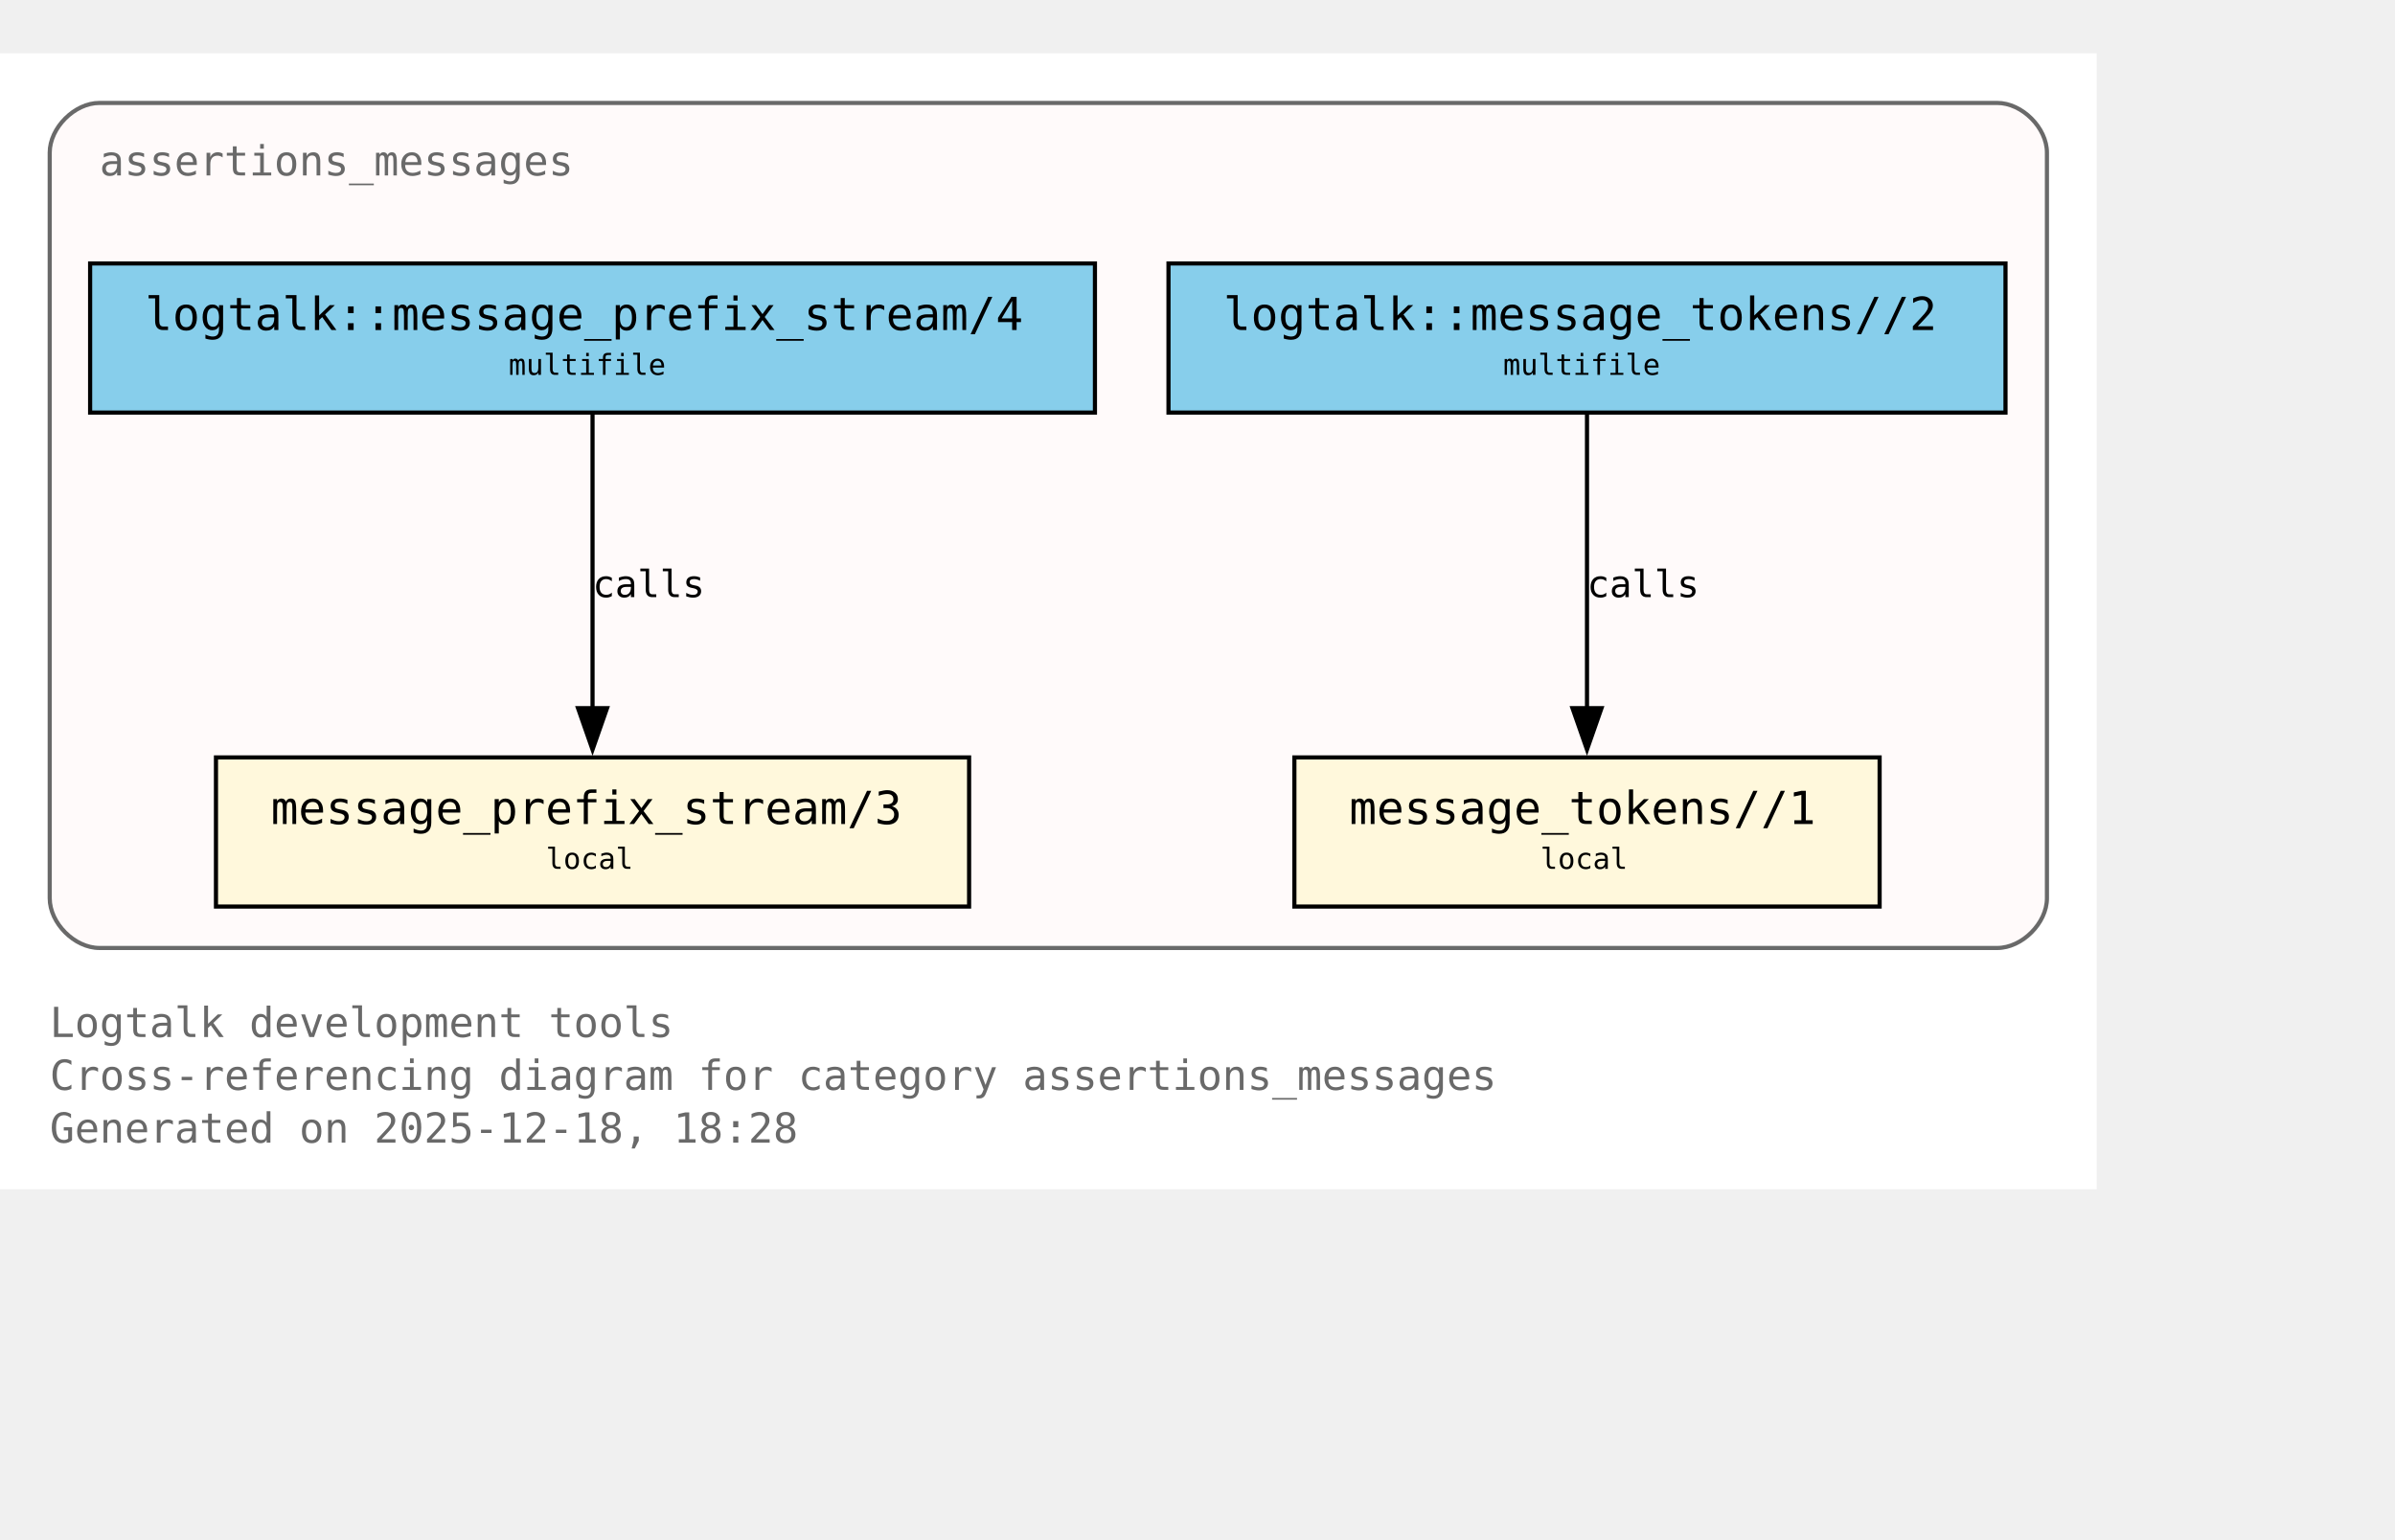
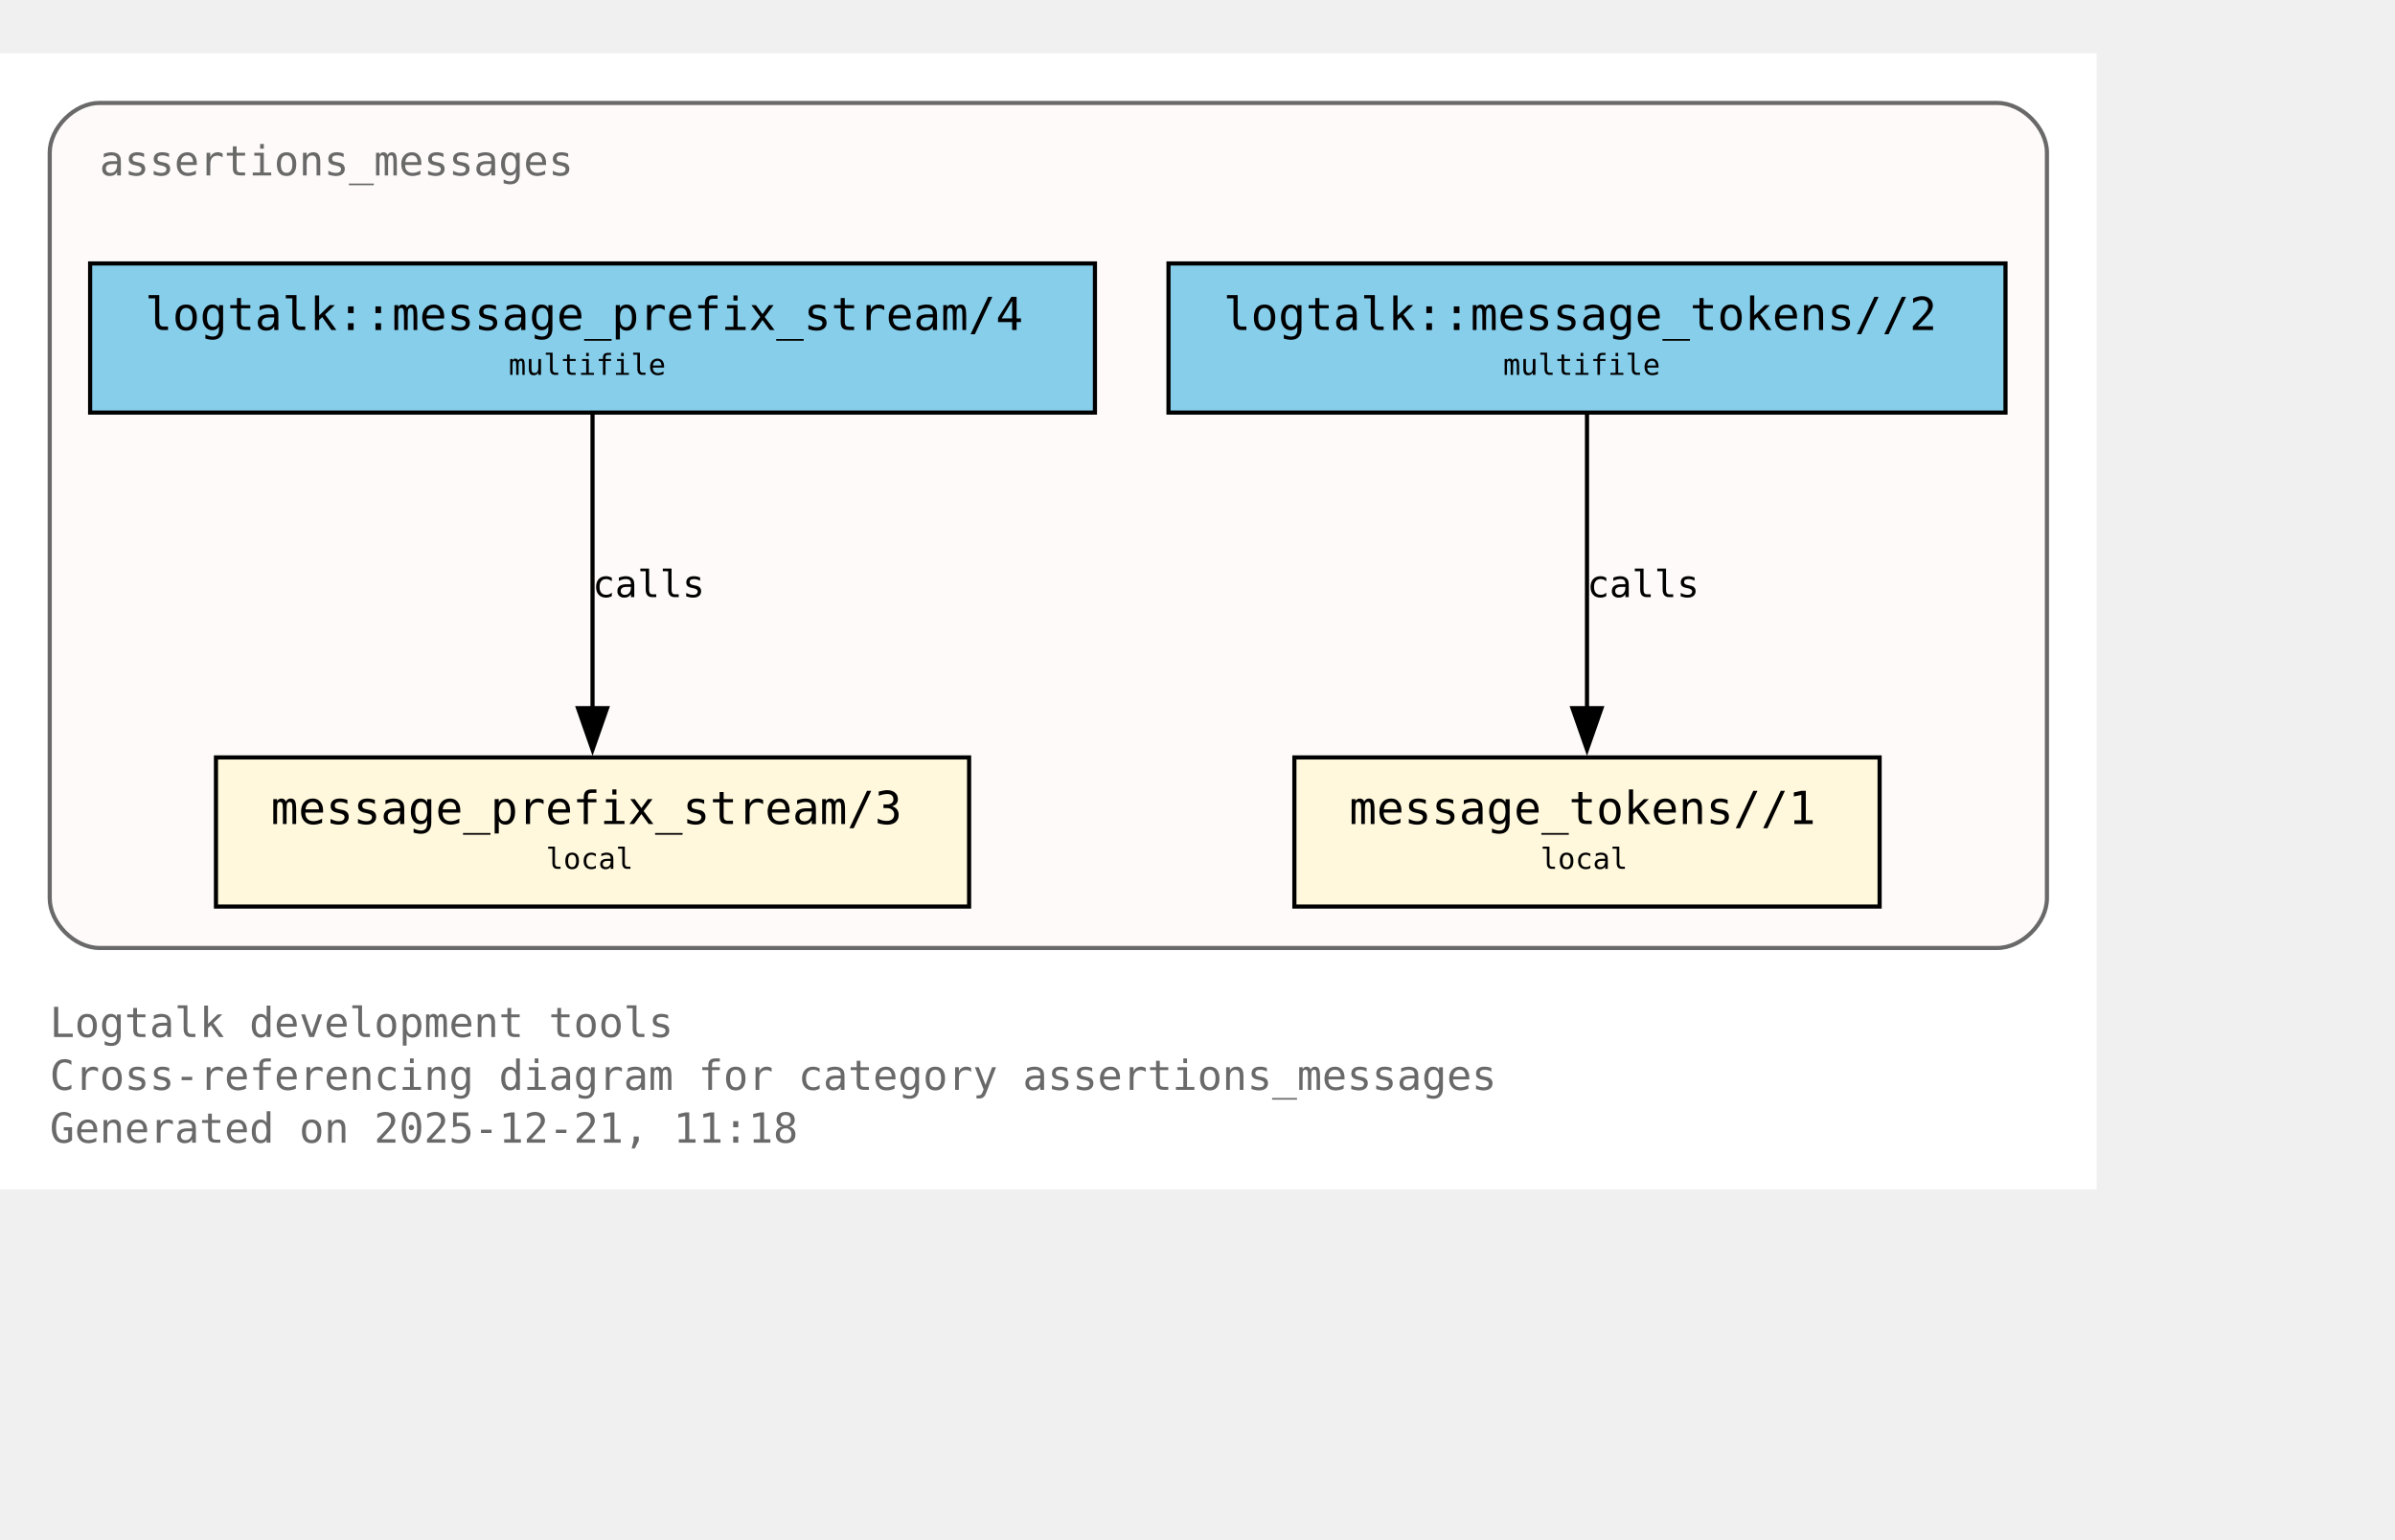
<svg xmlns="http://www.w3.org/2000/svg" xmlns:xlink="http://www.w3.org/1999/xlink" width="650pt" height="418pt" viewBox="72.00 72.00 578.00 346.00">
  <g id="graph0" class="graph" transform="scale(1 1) rotate(0) translate(76 342.25)">
    <polygon fill="white" stroke="none" points="-4,4 -4,-270.25 502,-270.25 502,4 -4,4" />
    <text xml:space="preserve" text-anchor="start" x="8" y="-32.75" font-family="Monospace" font-size="10.00" fill="dimgray">Logtalk development tools</text>
    <text xml:space="preserve" text-anchor="start" x="8" y="-20" font-family="Monospace" font-size="10.00" fill="dimgray">Cross-referencing diagram for category assertions_messages</text>
-     <text xml:space="preserve" text-anchor="start" x="8" y="-7.25" font-family="Monospace" font-size="10.00" fill="dimgray">Generated on 2025-12-18, 18:28</text>
+     <text xml:space="preserve" text-anchor="start" x="8" y="-7.25" font-family="Monospace" font-size="10.00" fill="dimgray">Generated on 2025-12-21, 11:18</text>
    <g id="clust1" class="cluster">
      <g id="a_clust1">
        <a xlink:title="assertions_messages">
          <path fill="snow" stroke="dimgray" d="M20,-54.25C20,-54.25 478,-54.25 478,-54.25 484,-54.25 490,-60.25 490,-66.25 490,-66.25 490,-246.25 490,-246.25 490,-252.25 484,-258.25 478,-258.25 478,-258.25 20,-258.25 20,-258.25 14,-258.25 8,-252.25 8,-246.25 8,-246.25 8,-66.25 8,-66.25 8,-60.25 14,-54.25 20,-54.25" />
          <g id="a_clust1_0">
-             <a xlink:href="https://github.com/LogtalkDotOrg/logtalk3/tree/9890515648962e239f2d3f65105da16de3e1164a/tools/assertions/assertions_messages.lgt#L22" xlink:title="https://github.com/LogtalkDotOrg/logtalk3/tree/9890515648962e239f2d3f65105da16de3e1164a/tools/assertions/assertions_messages.lgt#L22">
+             <a xlink:href="https://github.com/LogtalkDotOrg/logtalk3/tree/c5fdd3704f51947a646e2f98b2b878571072cf8f/tools/assertions/assertions_messages.lgt#L22" xlink:title="https://github.com/LogtalkDotOrg/logtalk3/tree/c5fdd3704f51947a646e2f98b2b878571072cf8f/tools/assertions/assertions_messages.lgt#L22">
              <text xml:space="preserve" text-anchor="start" x="20" y="-240.75" font-family="Monospace" font-size="10.00" fill="dimgray">assertions_messages</text>
            </a>
          </g>
        </a>
      </g>
    </g>
    <g id="node1" class="node">
      <polygon fill="cornsilk" stroke="black" points="229.88,-100.25 48.12,-100.25 48.12,-64.25 229.88,-64.25 229.88,-100.25" />
      <text xml:space="preserve" text-anchor="start" x="56.12" y="-84.95" font-family="Monospace" font-size="9.00"> </text>
      <g id="a_node1_1">
-         <a xlink:href="https://github.com/LogtalkDotOrg/logtalk3/tree/9890515648962e239f2d3f65105da16de3e1164a/tools/assertions/assertions_messages.lgt#L42" xlink:title="https://github.com/LogtalkDotOrg/logtalk3/tree/9890515648962e239f2d3f65105da16de3e1164a/tools/assertions/assertions_messages.lgt#L42">
+         <a xlink:href="https://github.com/LogtalkDotOrg/logtalk3/tree/c5fdd3704f51947a646e2f98b2b878571072cf8f/tools/assertions/assertions_messages.lgt#L42" xlink:title="https://github.com/LogtalkDotOrg/logtalk3/tree/c5fdd3704f51947a646e2f98b2b878571072cf8f/tools/assertions/assertions_messages.lgt#L42">
          <text xml:space="preserve" text-anchor="start" x="61.38" y="-84.17" font-family="Monospace" font-size="11.00">message_prefix_stream/3</text>
        </a>
      </g>
      <text xml:space="preserve" text-anchor="start" x="216.62" y="-84.95" font-family="Monospace" font-size="9.00"> </text>
      <text xml:space="preserve" text-anchor="start" x="56.12" y="-72.58" font-family="Monospace" font-size="9.00"> </text>
      <text xml:space="preserve" text-anchor="start" x="127.75" y="-73.35" font-family="Monospace" font-size="7.00">local</text>
      <text xml:space="preserve" text-anchor="start" x="216.62" y="-72.58" font-family="Monospace" font-size="9.00"> </text>
    </g>
    <g id="node2" class="node">
      <polygon fill="cornsilk" stroke="black" points="449.62,-100.25 308.38,-100.25 308.38,-64.25 449.62,-64.25 449.62,-100.25" />
      <text xml:space="preserve" text-anchor="start" x="316.38" y="-84.95" font-family="Monospace" font-size="9.00"> </text>
      <g id="a_node2_2">
-         <a xlink:href="https://github.com/LogtalkDotOrg/logtalk3/tree/9890515648962e239f2d3f65105da16de3e1164a/tools/assertions/assertions_messages.lgt#L53" xlink:title="https://github.com/LogtalkDotOrg/logtalk3/tree/9890515648962e239f2d3f65105da16de3e1164a/tools/assertions/assertions_messages.lgt#L53">
+         <a xlink:href="https://github.com/LogtalkDotOrg/logtalk3/tree/c5fdd3704f51947a646e2f98b2b878571072cf8f/tools/assertions/assertions_messages.lgt#L53" xlink:title="https://github.com/LogtalkDotOrg/logtalk3/tree/c5fdd3704f51947a646e2f98b2b878571072cf8f/tools/assertions/assertions_messages.lgt#L53">
          <text xml:space="preserve" text-anchor="start" x="321.62" y="-84.17" font-family="Monospace" font-size="11.00">message_tokens//1</text>
        </a>
      </g>
      <text xml:space="preserve" text-anchor="start" x="436.38" y="-84.95" font-family="Monospace" font-size="9.00"> </text>
      <text xml:space="preserve" text-anchor="start" x="316.38" y="-72.58" font-family="Monospace" font-size="9.00"> </text>
      <text xml:space="preserve" text-anchor="start" x="367.75" y="-73.35" font-family="Monospace" font-size="7.00">local</text>
      <text xml:space="preserve" text-anchor="start" x="436.38" y="-72.58" font-family="Monospace" font-size="9.00"> </text>
    </g>
    <g id="node3" class="node">
      <polygon fill="skyblue" stroke="black" points="260.25,-219.5 17.75,-219.5 17.75,-183.5 260.25,-183.5 260.25,-219.5" />
      <text xml:space="preserve" text-anchor="start" x="25.75" y="-204.2" font-family="Monospace" font-size="9.00"> </text>
      <g id="a_node3_3">
-         <a xlink:href="https://github.com/LogtalkDotOrg/logtalk3/tree/9890515648962e239f2d3f65105da16de3e1164a/tools/assertions/assertions_messages.lgt#L38" xlink:title="https://github.com/LogtalkDotOrg/logtalk3/tree/9890515648962e239f2d3f65105da16de3e1164a/tools/assertions/assertions_messages.lgt#L38">
+         <a xlink:href="https://github.com/LogtalkDotOrg/logtalk3/tree/c5fdd3704f51947a646e2f98b2b878571072cf8f/tools/assertions/assertions_messages.lgt#L38" xlink:title="https://github.com/LogtalkDotOrg/logtalk3/tree/c5fdd3704f51947a646e2f98b2b878571072cf8f/tools/assertions/assertions_messages.lgt#L38">
          <text xml:space="preserve" text-anchor="start" x="31" y="-203.43" font-family="Monospace" font-size="11.00">logtalk::message_prefix_stream/4</text>
        </a>
      </g>
      <text xml:space="preserve" text-anchor="start" x="247" y="-204.2" font-family="Monospace" font-size="9.00"> </text>
      <text xml:space="preserve" text-anchor="start" x="25.75" y="-191.82" font-family="Monospace" font-size="9.00"> </text>
      <text xml:space="preserve" text-anchor="start" x="118.75" y="-192.6" font-family="Monospace" font-size="7.00">multifile</text>
      <text xml:space="preserve" text-anchor="start" x="247" y="-191.82" font-family="Monospace" font-size="9.00"> </text>
    </g>
    <g id="edge1" class="edge">
      <g id="a_edge1">
-         <a xlink:href="https://github.com/LogtalkDotOrg/logtalk3/tree/9890515648962e239f2d3f65105da16de3e1164a/tools/assertions/assertions_messages.lgt#L38" xlink:title="calls">
+         <a xlink:href="https://github.com/LogtalkDotOrg/logtalk3/tree/c5fdd3704f51947a646e2f98b2b878571072cf8f/tools/assertions/assertions_messages.lgt#L38" xlink:title="calls">
          <path fill="none" stroke="black" d="M139,-183.2C139,-164.5 139,-134.37 139,-112.08" />
          <polygon fill="black" stroke="black" points="142.5,-112.14 139,-102.14 135.5,-112.14 142.5,-112.14" />
        </a>
      </g>
      <g id="a_edge1-label">
-         <a xlink:href="https://github.com/LogtalkDotOrg/logtalk3/tree/9890515648962e239f2d3f65105da16de3e1164a/tools/assertions/assertions_messages.lgt#L38" xlink:title="https://github.com/LogtalkDotOrg/logtalk3/tree/9890515648962e239f2d3f65105da16de3e1164a/tools/assertions/assertions_messages.lgt#L38">
+         <a xlink:href="https://github.com/LogtalkDotOrg/logtalk3/tree/c5fdd3704f51947a646e2f98b2b878571072cf8f/tools/assertions/assertions_messages.lgt#L38" xlink:title="https://github.com/LogtalkDotOrg/logtalk3/tree/c5fdd3704f51947a646e2f98b2b878571072cf8f/tools/assertions/assertions_messages.lgt#L38">
          <text xml:space="preserve" text-anchor="start" x="139" y="-138.95" font-family="Monospace" font-size="9.00">calls</text>
        </a>
      </g>
    </g>
    <g id="node4" class="node">
      <polygon fill="skyblue" stroke="black" points="480,-219.5 278,-219.5 278,-183.5 480,-183.5 480,-219.5" />
      <text xml:space="preserve" text-anchor="start" x="286" y="-204.2" font-family="Monospace" font-size="9.00"> </text>
      <g id="a_node4_4">
-         <a xlink:href="https://github.com/LogtalkDotOrg/logtalk3/tree/9890515648962e239f2d3f65105da16de3e1164a/tools/assertions/assertions_messages.lgt#L49" xlink:title="https://github.com/LogtalkDotOrg/logtalk3/tree/9890515648962e239f2d3f65105da16de3e1164a/tools/assertions/assertions_messages.lgt#L49">
+         <a xlink:href="https://github.com/LogtalkDotOrg/logtalk3/tree/c5fdd3704f51947a646e2f98b2b878571072cf8f/tools/assertions/assertions_messages.lgt#L49" xlink:title="https://github.com/LogtalkDotOrg/logtalk3/tree/c5fdd3704f51947a646e2f98b2b878571072cf8f/tools/assertions/assertions_messages.lgt#L49">
          <text xml:space="preserve" text-anchor="start" x="291.25" y="-203.43" font-family="Monospace" font-size="11.00">logtalk::message_tokens//2</text>
        </a>
      </g>
      <text xml:space="preserve" text-anchor="start" x="466.75" y="-204.2" font-family="Monospace" font-size="9.00"> </text>
      <text xml:space="preserve" text-anchor="start" x="286" y="-191.82" font-family="Monospace" font-size="9.00"> </text>
      <text xml:space="preserve" text-anchor="start" x="358.75" y="-192.6" font-family="Monospace" font-size="7.00">multifile</text>
      <text xml:space="preserve" text-anchor="start" x="466.75" y="-191.82" font-family="Monospace" font-size="9.00"> </text>
    </g>
    <g id="edge2" class="edge">
      <g id="a_edge2">
-         <a xlink:href="https://github.com/LogtalkDotOrg/logtalk3/tree/9890515648962e239f2d3f65105da16de3e1164a/tools/assertions/assertions_messages.lgt#L49" xlink:title="calls">
+         <a xlink:href="https://github.com/LogtalkDotOrg/logtalk3/tree/c5fdd3704f51947a646e2f98b2b878571072cf8f/tools/assertions/assertions_messages.lgt#L49" xlink:title="calls">
          <path fill="none" stroke="black" d="M379,-183.2C379,-164.5 379,-134.37 379,-112.08" />
          <polygon fill="black" stroke="black" points="382.5,-112.14 379,-102.14 375.5,-112.14 382.5,-112.14" />
        </a>
      </g>
      <g id="a_edge2-label">
-         <a xlink:href="https://github.com/LogtalkDotOrg/logtalk3/tree/9890515648962e239f2d3f65105da16de3e1164a/tools/assertions/assertions_messages.lgt#L49" xlink:title="https://github.com/LogtalkDotOrg/logtalk3/tree/9890515648962e239f2d3f65105da16de3e1164a/tools/assertions/assertions_messages.lgt#L49">
+         <a xlink:href="https://github.com/LogtalkDotOrg/logtalk3/tree/c5fdd3704f51947a646e2f98b2b878571072cf8f/tools/assertions/assertions_messages.lgt#L49" xlink:title="https://github.com/LogtalkDotOrg/logtalk3/tree/c5fdd3704f51947a646e2f98b2b878571072cf8f/tools/assertions/assertions_messages.lgt#L49">
          <text xml:space="preserve" text-anchor="start" x="379" y="-138.95" font-family="Monospace" font-size="9.00">calls</text>
        </a>
      </g>
    </g>
  </g>
</svg>
